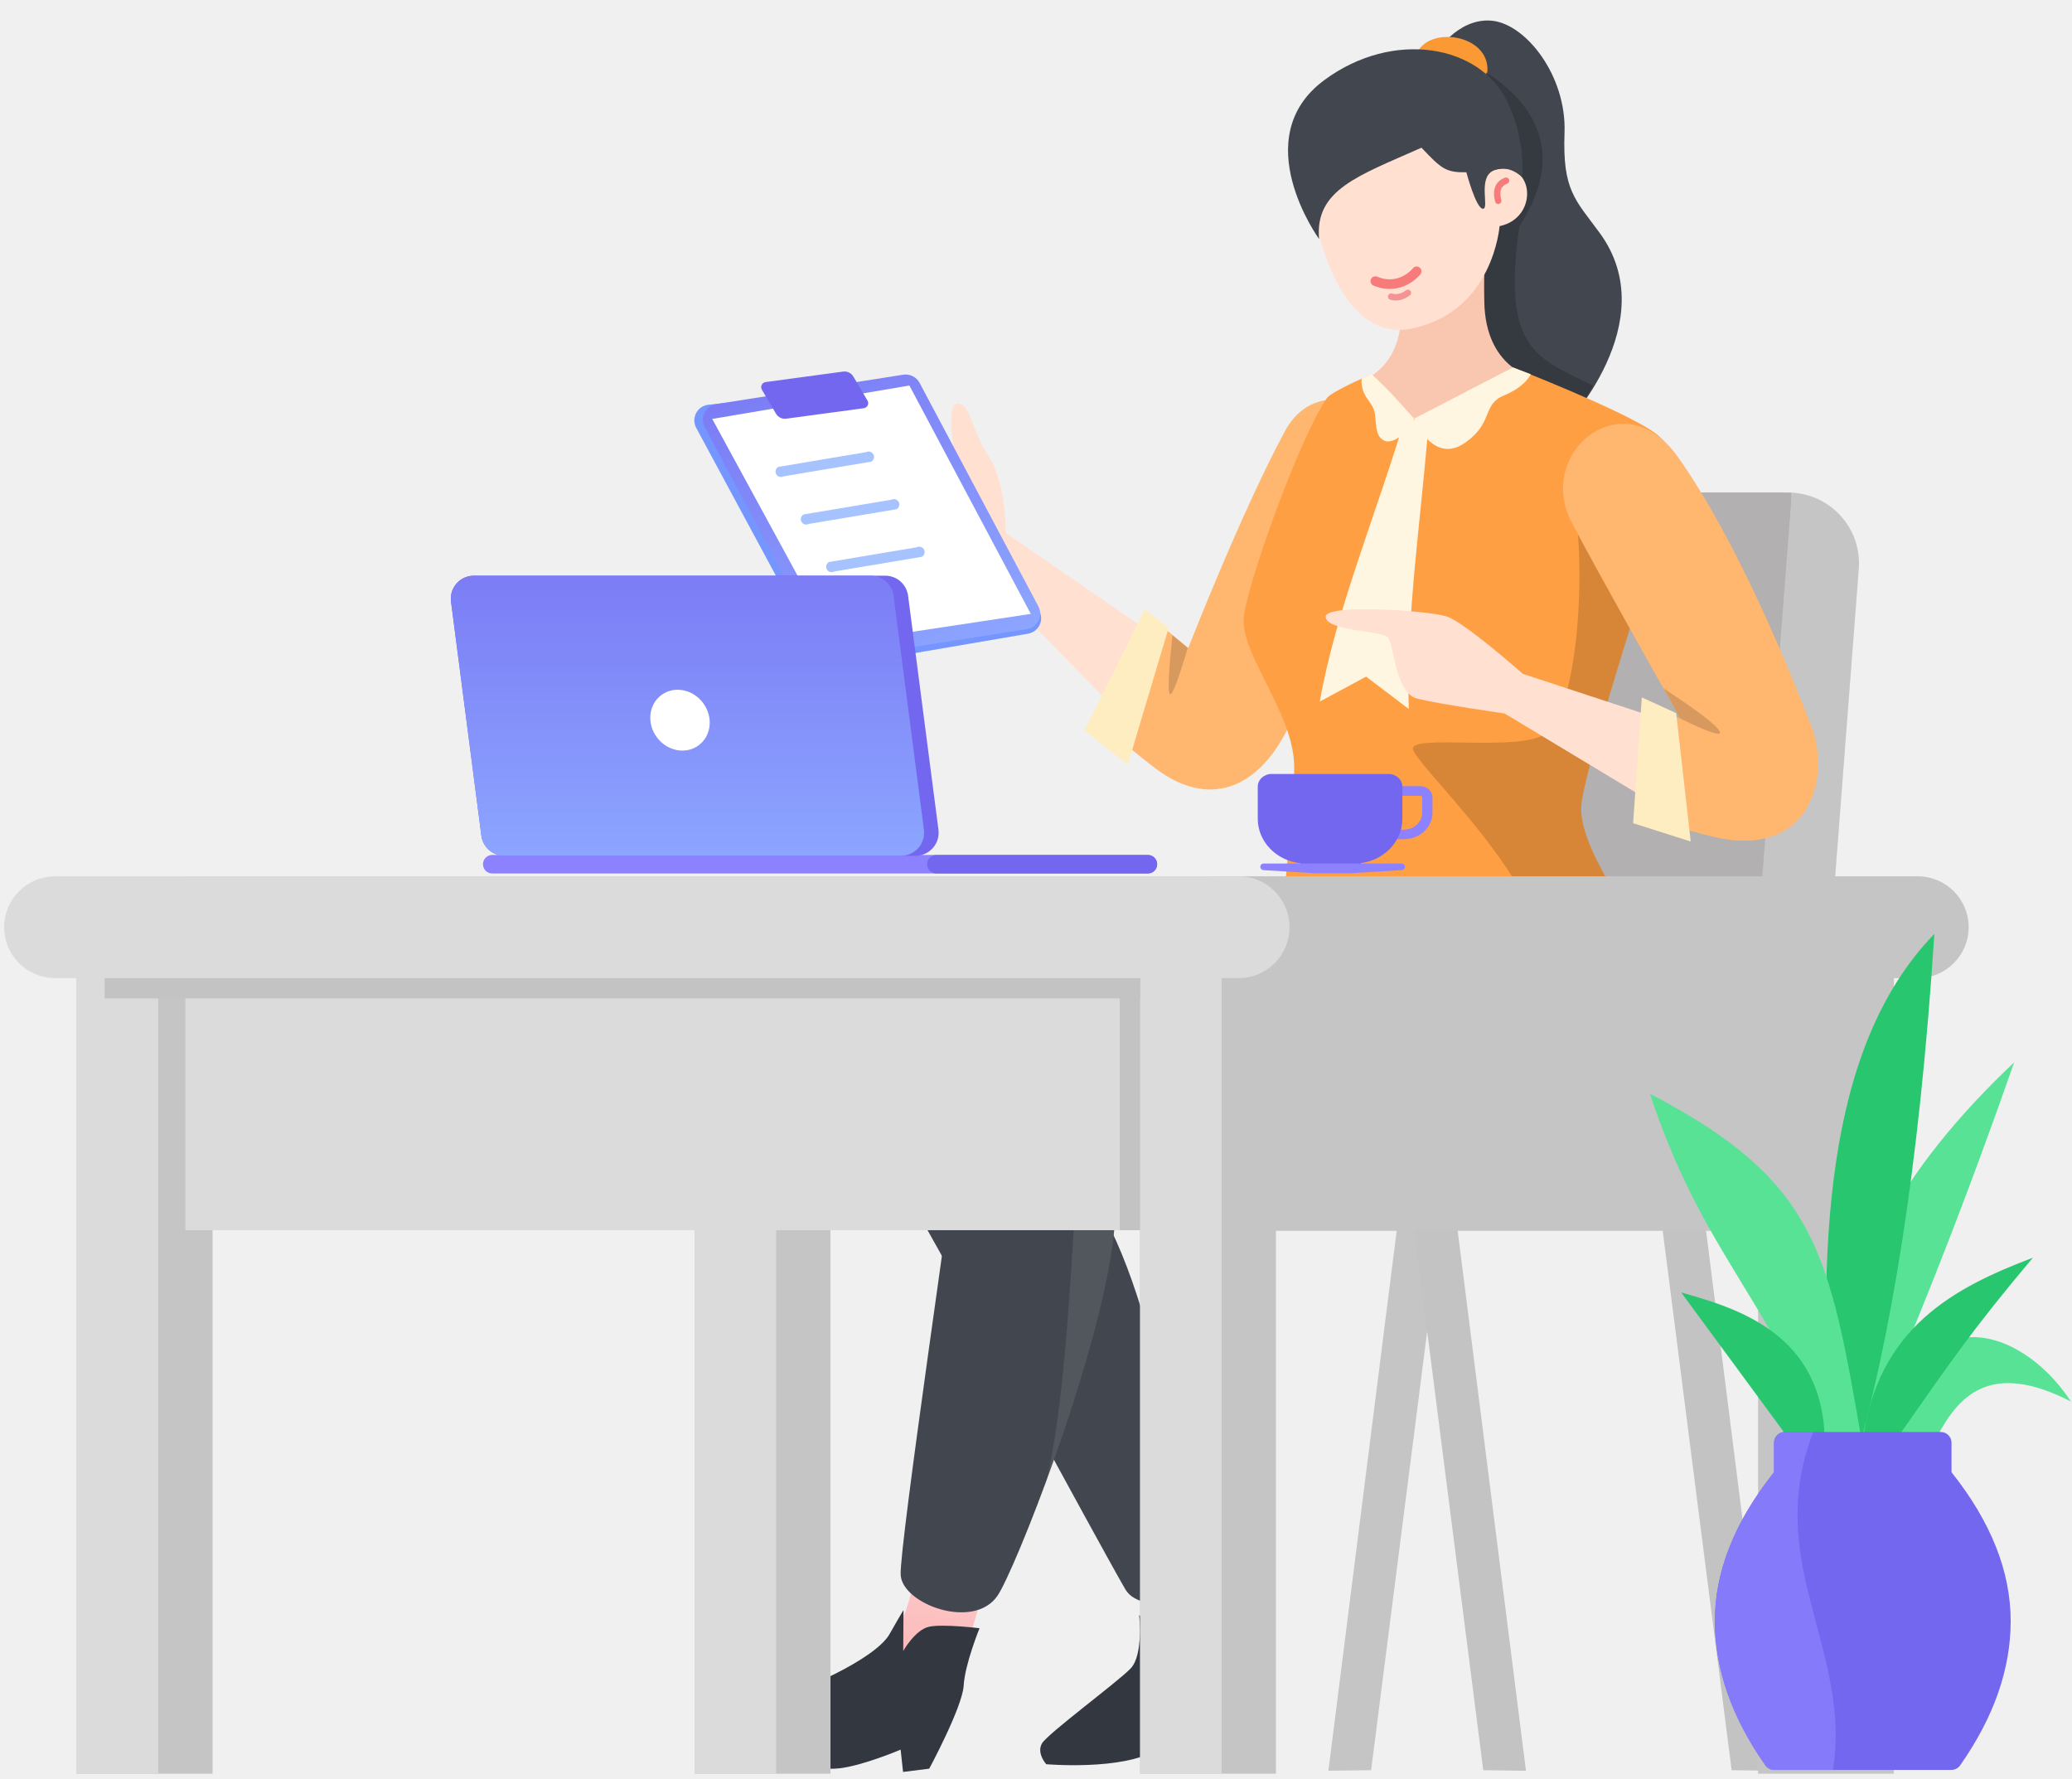
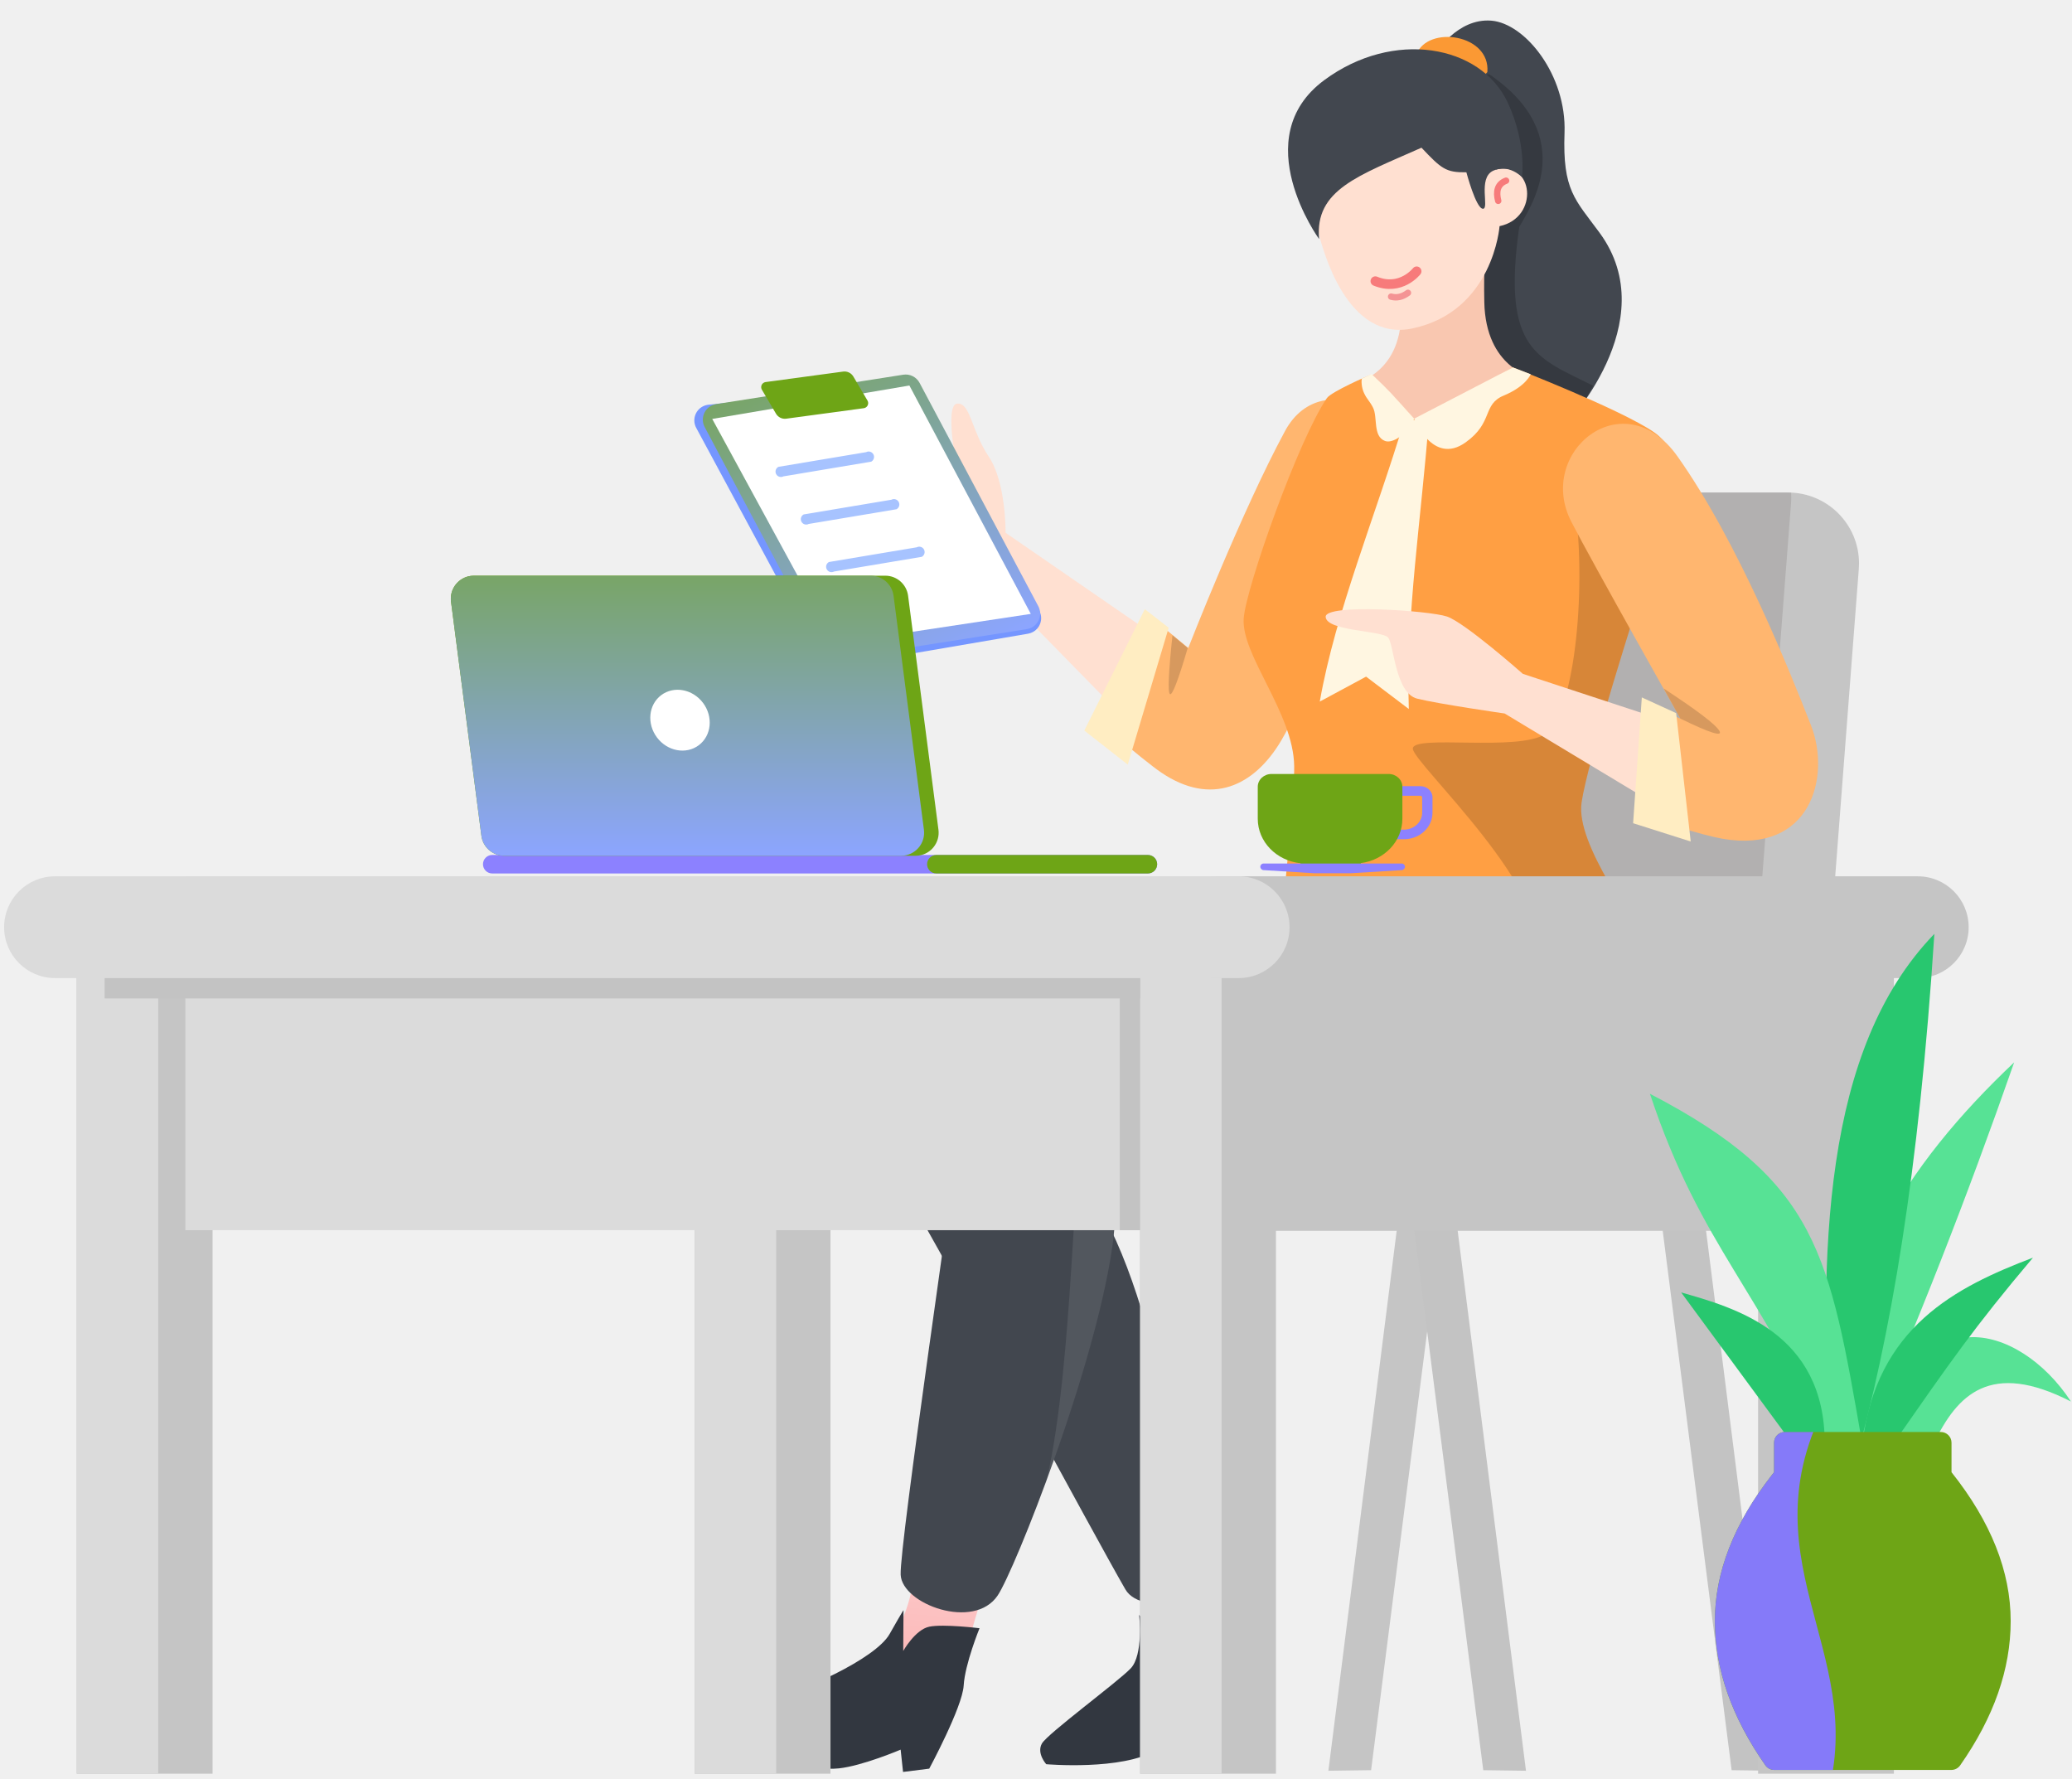
<svg xmlns="http://www.w3.org/2000/svg" xmlns:xlink="http://www.w3.org/1999/xlink" width="324px" height="278px" viewBox="0 0 324 278" version="1.1">
  <defs>
    <linearGradient x1="43.252%" y1="-28.186%" x2="50%" y2="91.05%" id="linearGradient-1">
      <stop stop-color="#FDC6C6" offset="0%" />
      <stop stop-color="#FAB2B2" offset="100%" />
    </linearGradient>
    <linearGradient x1="42.314%" y1="8.687%" x2="50%" y2="71.691%" id="linearGradient-2">
      <stop stop-color="#FDC6C6" offset="0%" />
      <stop stop-color="#FAB2B2" offset="100%" />
    </linearGradient>
    <linearGradient x1="68.669%" y1="-53.107%" x2="68.669%" y2="100%" id="linearGradient-3">
-       <stop stop-color="#7367F0" offset="0%" />
+       <stop stop-color="#6ea516" offset="0%" />
      <stop stop-color="#8CA5FF" offset="100%" />
    </linearGradient>
    <linearGradient x1="68.669%" y1="-53.107%" x2="68.669%" y2="100%" id="linearGradient-4">
-       <stop stop-color="#7367F0" offset="0%" />
+       <stop stop-color="#6ea516" offset="0%" />
      <stop stop-color="#8CA5FF" offset="100%" />
    </linearGradient>
    <path d="M10.934,0.09 L35.324,0.09 C36.253,0.09 37.006,0.841 37.006,1.767 L37.006,6.379 C43.174,14.137 46.258,21.894 46.258,29.651 C46.258,37.17 43.625,44.688 38.358,52.207 C38.043,52.656 37.528,52.924 36.979,52.924 L9.279,52.924 C8.73,52.924 8.215,52.656 7.9,52.207 C2.633,44.688 0,37.17 0,29.651 C0,22.04 2.969,14.429 8.906,6.818 L9.252,6.379 L9.252,1.767 C9.252,0.841 10.005,0.09 10.934,0.09 Z" id="path-5" />
  </defs>
  <g id="📝-Pages-New" stroke="none" stroke-width="1" fill="none" fill-rule="evenodd">
    <g id="Pricing" transform="translate(-993, -1033)">
      <g id="Banner" transform="translate(260, 1033)">
        <g id="Illustration" transform="translate(733, 0)">
          <g id="Chair4" transform="translate(168, 77)">
            <polygon id="Path" fill="#C5C5C5" points="52.462 99.116 39.722 199.832 46.402 199.743 59.142 100.059" />
            <polygon id="Path" fill="#C3C3C3" transform="translate(60.90712, 149.4737) scale(-1, 1) translate(-60.90712, -149.4737) " points="63.937 99.116 51.197 199.832 57.877 199.743 70.617 100.059" />
            <polygon id="Path" fill="#C3C3C3" transform="translate(99.74644, 149.4737) scale(-1, 1) translate(-99.74644, -149.4737) " points="102.777 99.116 90.037 199.832 96.716 199.743 109.456 100.059" />
            <path d="M0,104.425 C-7.11666536e-16,98.614 4.711,93.903 10.522,93.903 L53.703,93.903 C59.425,93.903 64.207,89.549 64.742,83.853 L71.68,10.05 C72.215,4.354 76.997,-2.50165233e-15 82.719,0 L111.608,0 C117.731,-1.20028471e-14 122.696,4.964 122.696,11.088 C122.696,11.371 122.685,11.655 122.663,11.937 L115.539,104.708 C115.095,110.486 110.278,114.947 104.483,114.947 L10.522,114.947 C4.711,114.947 7.11666536e-16,110.236 0,104.425 Z" id="Path" fill="#C5C5C5" />
            <path d="M111.325,-4.54747351e-13 C111.577,-4.55167587e-13 111.827,0.008 112.074,0.025 C112.091,0.28 112.1,0.539 112.1,0.799 C112.1,1.083 112.09,1.367 112.068,1.65 L104.948,94.1 C104.503,99.877 99.687,104.337 93.893,104.337 L0.182,104.337 L0.002,104.334 C0.001,104.267 8.31754009e-18,104.199 0,104.131 C-8.43178012e-15,98.335 4.699,93.636 10.495,93.636 L53.55,93.636 C59.271,93.636 64.052,89.284 64.589,83.589 L71.522,10.047 C72.059,4.352 76.84,-4.57249211e-13 82.561,-4.54747351e-13 L111.325,-4.54747351e-13 Z" id="Combined-Shape" fill="#B2B0B0" />
          </g>
          <g id="Wom3.4" transform="translate(197.5, 139) scale(-1, 1) translate(-197.5, -139) translate(110, 0)">
            <g id="LLeg" transform="translate(39.02196, 145.3553)">
              <path d="M69.492,98.394 C69.492,98.394 63.959,111.66 68.495,115.177 C73.037,118.695 81.871,127.393 81.871,127.393 L53.248,121.184 L60.314,96.845 L69.492,98.394 Z" id="Path" fill="url(#linearGradient-1)" />
              <path d="M67.848,107.13 C67.848,107.13 67.145,113.356 69.175,115.48 C71.205,117.604 82.195,125.69 83.056,127.225 C83.916,128.76 82.377,130.453 82.377,130.453 C82.377,130.453 70.507,131.485 65.168,128.241 C61.313,125.897 55.566,121.69 55.566,121.69 L54.043,125.827 L49.728,125.651 C49.728,125.651 49.156,120.553 50.18,118.109 C51.204,115.664 56.478,103.223 56.478,103.223 C56.478,103.223 58.508,105.046 60.665,105.965 C62.822,106.883 65.525,109.398 65.525,109.398 L67.848,107.13 Z" id="Path" fill="#323740" />
              <path d="M21.608,0.033 C31.231,0.462 84.792,12.294 94.523,14.304 C104.254,16.314 112.481,27.19 105.061,39.785 C96.726,53.923 75.222,94.074 70.001,103.125 C67.417,107.605 54.38,105.093 57.443,97.574 C63.151,83.557 65.802,48.344 80.357,35.506 C80.357,35.506 31.411,44.013 10.268,34.268 C-5.098,27.184 -1.622,-1.004 21.608,0.033 Z" id="Path" fill="#42474F" />
            </g>
            <g id="LArm" transform="translate(66.99122, 62.4817)">
              <path d="M60.769,20.807 C60.769,20.807 60.661,12.987 63.4,8.9 C66.139,4.813 66.247,0.472 68.32,0.614 C70.393,0.756 68.341,10.847 68.341,10.847 C68.341,10.847 70.971,9.843 72.86,8.574 C74.75,7.304 80.479,1.047 81.818,2.156 C84.088,4.045 80.432,14.703 78.44,16.834 C76.442,18.965 65.527,25.974 65.527,25.974 L38.792,53.277 L33.772,39.407 L60.769,20.807 Z" id="Path" fill="#FFE0D1" />
              <path d="M1.631,18.228 C6.108,28.597 14.304,47.647 17.683,53.33 C21.918,60.447 28.596,63.583 36.414,58.302 C37.798,57.368 40.598,55.115 44.813,51.544 L37.161,34.725 C33.852,37.453 32.198,38.816 32.198,38.816 C32.198,38.816 23.797,17.308 17.039,4.849 C11.186,-5.931 -5.183,2.464 1.631,18.228 Z" id="Path" fill="#FFB66F" />
              <path d="M32.285,38.828 C33.789,43.923 34.717,46.324 35.069,46.028 C35.42,45.733 35.286,42.667 34.666,36.83 L32.285,38.828 Z" id="Path" fill-opacity="0.16" fill="#000000" />
              <polygon id="Path-65" fill="#FFEDC2" points="35.26 35.656 41.659 57.059 48.455 51.732 38.996 32.758" />
            </g>
            <g id="Head" transform="translate(27.22405, 0)">
              <g id="Group-21" transform="translate(23.97348, 36.01599) rotate(12) translate(-23.97348, -36.01599) translate(6.473483, 3.515993)">
                <path d="M20.856,3.508 C20.856,3.508 16.415,-1.216 11.287,0.3 C6.159,1.816 1.52,11.107 3.723,19.84 C5.914,28.575 4.268,30.372 1.609,36.258 C-5.532,52.093 13.412,64.826 13.412,64.826 L34.058,60.443 L26.683,21.876 L20.856,3.508 Z" id="Path" fill="#42474F" />
                <path d="M13.341,8.422 C1.315,21.016 11.746,30.447 13.71,32.764 C20.464,51.228 15.092,53.392 7.575,59.437 L11.617,64.049 L23.202,59.212 L22.83,7.41 L13.341,8.422 Z" id="Path-50" fill-opacity="0.199" fill="#000000" />
              </g>
              <path d="M18.126,58.982 C18.126,58.982 25.457,57.51 25.674,47.24 C25.892,36.97 24.684,33.464 24.684,33.464 L38.509,33.215 C38.509,33.215 38.659,44.661 38.662,48.801 C38.667,58.868 46.426,60.035 46.426,60.035 C46.426,60.035 44.813,67.998 32.286,68.702 C22.506,69.252 18.126,58.982 18.126,58.982 Z" id="Path" fill="#F9C7B0" />
              <g id="Group-20" transform="translate(37.42821, 29.37465) rotate(12) translate(-37.42821, -29.37465) translate(18.92821, 7.374649)">
                <path d="M2.771,6.829 C1.047,1.139 10.311,-2.303 13.032,1.796 C13.032,1.796 14.367,5.682 11.585,7.9 C7.822,10.891 2.771,6.829 2.771,6.829 Z" id="Path" fill="#FB9934" />
                <path d="M4.667,22.025 C-1.5,21.787 -0.494,30.804 5.912,30.791 C5.912,30.791 9.633,43.6 22.552,43.6 C33.043,43.6 33.726,28.671 33.821,25.693 C33.923,22.518 33.936,12.086 33.936,12.086 L4.427,12.072 L4.667,22.025 Z" id="Path" fill="#FFE0D1" />
                <path d="M7.903,27.586 C8.953,27.299 9.237,21.477 9.237,21.477 C12.379,20.854 12.932,20.145 15.306,16.255 C25.851,18.5 33.01,19.185 33.936,26.897 C33.936,26.897 41.855,9.09 27.98,2.761 C15.776,-2.798 2.899,2.425 0.652,12.134 C-0.94,18.987 0.884,24.019 0.884,24.019 C0.884,24.019 2.483,21.477 5.107,22.112 C7.732,22.747 6.853,27.872 7.903,27.586 Z" id="Path" fill="#42474F" />
                <path d="M20.289,33.967 C20.289,33.967 22.412,37.392 26.554,36.176" id="Path" stroke="#F77B7B" stroke-width="1.5" stroke-linecap="round" transform="translate(23.42161, 35.20206) rotate(-18) translate(-23.42161, -35.20206) " />
                <path d="M22.087,38.055 C23.059,38.463 23.981,38.463 24.788,37.995" id="Path" stroke="#F49494" stroke-linecap="round" transform="translate(23.43776, 38.17421) rotate(2) translate(-23.43776, -38.17421) " />
                <path d="M4.952,27.027 C5.339,25.632 5.167,24.413 3.779,23.856" id="Path-8" stroke="#F77B7B" stroke-linecap="round" transform="translate(4.455322, 25.44126) rotate(-13) translate(-4.455322, -25.44126) " />
              </g>
            </g>
            <g id="Group-19" transform="translate(23.20225, 57.44044)">
              <path d="M47.557,1.223 C47.725,1.215 53.637,3.805 54.318,4.804 C58.753,11.31 66.895,34.21 67.315,39.178 C67.787,44.908 59.526,54.037 59.425,62.332 C59.335,70.629 62.959,95.61 61.553,97.943 C60.159,100.277 50.994,111.361 49.082,111.406 C47.159,111.451 45.724,105.632 42.811,105.758 C39.91,105.885 33.86,113.601 31.252,113.546 C28.654,113.489 1.733,96.434 3.791,91.575 C5.86,86.716 15.463,74.641 14.485,68.02 C13.518,61.4 5.793,36.963 3.004,28.646 C0.226,20.329 -2.012,13.704 3.172,10.125 C8.356,6.546 25.224,0 25.224,0 L40.326,8.448 C40.326,8.448 46.68,1.265 47.557,1.223 Z" id="Path" fill="#FF9F43" />
              <path d="M42.187,8.213 C46.717,23.276 52.933,38.118 55.423,52.243 L48.181,48.341 L41.502,53.402 C41.973,38.718 39.508,23.299 38.374,8.213 L42.187,8.213 Z" id="Path" fill="#FFF6E1" />
              <path d="M15.731,19.779 L15.559,20.997 C13.53,36.124 15.931,54.479 20.093,57.279 C24.341,60.138 40.875,57.333 40.875,59.597 C40.875,61.861 18.026,82.608 21.777,92.526 C23.839,97.979 23.148,102.829 19.705,107.076 L18.705,106.403 C10.901,101.11 2.615,94.352 3.791,91.575 C5.86,86.716 15.463,74.641 14.485,68.02 C13.557,61.665 6.4,38.89 3.361,29.719 L2.394,26.812 C1.269,23.403 0.332,20.315 0.106,17.651 L0.804,17.198 C11.964,10.044 16.94,10.904 15.731,19.779 L15.731,19.779 Z" id="Path" fill-opacity="0.16" fill="#000000" />
              <path d="M22.437,1.067 L25.224,0 L40.658,8.011 C40.658,8.011 37.756,15.396 32.617,11.718 C28.212,8.574 30.07,5.806 26.617,4.379 C23.176,2.952 22.437,1.067 22.437,1.067 Z" id="Path" fill="#FFF6E1" />
              <path d="M40.658,8.011 C41.777,10.496 44.051,11.948 45.227,11.496 C47.168,10.751 46.334,7.78 47.099,6.28 C47.647,5.215 48.001,5.054 48.481,4.055 C48.926,3.138 48.944,2.037 48.83,1.734 L47.312,1.044 C45.921,2.355 44.902,3.359 44.255,4.055 C43.448,4.922 42.249,6.24 40.658,8.011 Z" id="Path" fill="#FFF6E1" />
            </g>
            <g id="RArm" transform="translate(0, 66.25251)">
              <path d="M46.869,39.096 C46.869,39.096 55.955,31.064 58.736,30.132 C61.518,29.2 77.809,28.08 77.706,30.186 C77.589,32.443 68.839,32.313 67.933,33.423 C67.026,34.533 66.82,42.12 63.393,42.972 C59.973,43.823 49.719,45.292 49.719,45.292 L25.191,60.066 L24.143,46.567 L46.869,39.096 Z" id="Path" fill="#FFE0D1" />
              <path d="M22.695,5.089 C13.122,18.583 4.949,39.136 1.812,47.15 C-1.326,55.163 1.839,67.25 15.634,64.877 C17.188,64.61 19.706,63.941 23.189,62.87 L26.486,44.31 C23.651,45.499 22.234,46.094 22.234,46.094 C22.234,46.094 35.945,21.821 39.293,15.314 C44.886,4.447 31.127,-6.8 22.695,5.089 Z" id="Path" fill="#FFB66F" />
              <path d="M22.234,46.094 C17.591,48.358 15.561,48.993 16.145,47.996 C16.729,47 19.634,44.792 24.861,41.373 L22.234,46.094 Z" id="Path" fill-opacity="0.16" fill="#000000" />
              <polygon id="Path-64" fill="#FFEDC2" points="22.898 45.236 20.621 65.305 29.627 62.445 28.268 42.778" />
            </g>
            <g id="RLeg" transform="translate(22.1476, 141.1421)">
              <path d="M119.792,103.055 C119.792,103.055 119.625,116.19 130.462,121.101 C141.293,126.012 149.009,125.716 148.027,129.513 C147.045,133.309 118.854,133.156 116.222,130.187 C113.978,127.661 109.098,104.142 107.755,105.94 L119.792,103.055 Z" id="Path" fill="url(#linearGradient-2)" />
              <path d="M109.683,113.409 C109.683,113.409 111.961,118.987 112.161,122.368 C112.363,125.75 117.547,135.362 117.547,135.362 L121.643,135.876 L122.018,132.39 C122.018,132.39 127.946,134.914 131.665,135.317 C135.384,135.72 148.14,134.206 150.676,132.1 C153.214,129.995 151.932,127.031 144.61,125.225 C137.289,123.418 125.913,118.141 123.749,114.32 C121.584,110.498 121.571,110.597 121.571,110.597 L121.614,116.965 C121.614,116.965 119.74,113.613 117.529,113.166 C115.317,112.719 109.683,113.409 109.683,113.409 Z" id="Path" fill="#323740" />
              <path d="M9.384,0.186 C-2.755,18.454 -1.568,31.668 12.946,39.827 C31.538,50.28 88.881,38.037 88.881,38.037 C88.881,38.037 87.864,46.215 88.881,53.51 C91.538,72.561 104.172,104.301 106.845,108.289 C110.541,113.804 121.802,109.645 122.014,105.053 C122.226,100.46 113.525,41.809 112.202,30.624 C110.886,19.439 106.73,17.815 94.592,14.757 C91.804,14.055 58.828,5.87 55.808,6.109 C38.504,7.475 23.029,5.501 9.384,0.186 Z" id="Path" fill="#42474F" />
              <path d="M22.612,36.782 C41.436,38.888 91.273,34.546 93.275,36.519 C95.186,38.403 94.867,71.179 99.154,90.148 C94.931,78.654 90.36,64.115 88.881,53.51 C87.864,46.215 88.881,38.037 88.881,38.037 L86.934,38.425 C76.774,40.396 29.671,48.858 12.946,39.827 C3.136,34.53 -0.66,26.329 1.559,15.223 C4.235,28.324 11.252,35.511 22.612,36.782 Z" id="Path" fill-opacity="0.192" fill="#FFFFFF" opacity="0.44" />
              <ellipse id="Oval" fill-opacity="0.192" fill="#FFFFFF" transform="translate(120.2298, 32.12562) rotate(13) translate(-120.2298, -32.12562) " cx="120.23" cy="32.126" rx="3.164" ry="5.794" />
              <ellipse id="Oval" fill-opacity="0.192" fill="#FFFFFF" transform="translate(105.4648, 28.43908) rotate(-16) translate(-105.4648, -28.43908) " cx="105.465" cy="28.439" rx="4.218" ry="6.32" />
            </g>
          </g>
          <g id="Example-Task1" transform="translate(135.6906, 81.03081) rotate(-28) translate(-135.6906, -81.03081) translate(118.1906, 51.53081)">
            <g id="Group-3" transform="translate(-0, 0)">
              <path d="M3.839,2.124 L31.821,13.393 C32.731,13.76 33.337,14.632 33.363,15.613 L34.4,54.791 C34.436,56.151 33.363,57.283 32.002,57.319 C31.718,57.327 31.434,57.285 31.164,57.196 L2.382,47.686 C1.378,47.354 0.697,46.418 0.691,45.36 L0.455,4.424 C0.447,3.063 1.544,1.953 2.904,1.945 C3.225,1.944 3.542,2.004 3.839,2.124 Z" id="Rectangle" fill="#7596FF" fill-rule="nonzero" />
              <path d="M4.953,2.605 L32.938,12.282 C33.931,12.625 34.597,13.56 34.597,14.61 L34.597,54.146 C34.597,55.507 33.494,56.61 32.133,56.61 C31.859,56.61 31.587,56.564 31.328,56.474 L3.342,46.797 C2.349,46.454 1.683,45.519 1.683,44.469 L1.683,4.933 C1.683,3.573 2.787,2.469 4.147,2.469 C4.421,2.469 4.694,2.515 4.953,2.605 Z" id="Rectangle" fill="url(#linearGradient-3)" />
              <polygon id="Rectangle" fill="#FFFFFF" fill-rule="nonzero" points="3.322 4.365 32.996 14.227 32.996 54.663 3.726 44.356" />
-               <path d="M13.4,3.195 L24.874,7.44 C25.478,7.663 25.89,8.228 25.918,8.871 L26.106,13.223 C26.125,13.664 25.783,14.038 25.341,14.057 C25.235,14.061 25.129,14.045 25.029,14.008 L13.555,9.763 C12.95,9.539 12.539,8.975 12.511,8.332 L12.323,3.98 C12.304,3.538 12.646,3.165 13.087,3.146 C13.194,3.141 13.3,3.158 13.4,3.195 Z" id="Rectangle" fill="#7367F0" fill-rule="nonzero" />
+               <path d="M13.4,3.195 L24.874,7.44 C25.478,7.663 25.89,8.228 25.918,8.871 L26.106,13.223 C26.125,13.664 25.783,14.038 25.341,14.057 C25.235,14.061 25.129,14.045 25.029,14.008 L13.555,9.763 C12.95,9.539 12.539,8.975 12.511,8.332 L12.323,3.98 C12.304,3.538 12.646,3.165 13.087,3.146 C13.194,3.141 13.3,3.158 13.4,3.195 Z" id="Rectangle" fill="#6ea516" fill-rule="nonzero" />
              <path d="M22.133,20.249 C22.598,20.249 22.975,20.626 22.975,21.091 C22.975,21.523 22.65,21.879 22.231,21.928 L22.133,21.933 L8.939,17.521 C8.474,17.521 8.097,17.144 8.097,16.679 C8.097,16.247 8.422,15.891 8.841,15.842 L8.939,15.836 L22.133,20.249 Z" id="Path" fill="#A7C3FF" />
              <path d="M22.133,28.673 C22.598,28.673 22.975,29.05 22.975,29.515 C22.975,29.947 22.65,30.303 22.231,30.352 L22.133,30.358 L8.939,25.945 C8.474,25.945 8.097,25.568 8.097,25.103 C8.097,24.671 8.422,24.315 8.841,24.266 L8.939,24.26 L22.133,28.673 Z" id="Path" fill="#A7C3FF" />
              <path d="M22.133,37.097 C22.598,37.097 22.975,37.474 22.975,37.939 C22.975,38.371 22.65,38.728 22.231,38.776 L22.133,38.782 L8.939,34.37 C8.474,34.37 8.097,33.992 8.097,33.527 C8.097,33.095 8.422,32.739 8.841,32.69 L8.939,32.685 L22.133,37.097 Z" id="Path" fill="#A7C3FF" />
            </g>
          </g>
          <g id="Group-26" transform="translate(0, 137)">
            <g id="Group-25" transform="translate(12, 0)">
              <polygon id="Rectangle" fill="#C5C5C5" points="96.628 5.303 117.867 5.303 117.867 140.293 96.628 140.293" />
              <polygon id="Rectangle" fill="#DBDBDB" points="96.628 -2.49210244e-13 109.371 -2.49210244e-13 109.371 140.293 96.628 140.293" />
              <polygon id="Rectangle" fill="#C5C5C5" points="1.45900014e-15 5.303 105.132 5.303 105.132 45.791 21.239 45.791 21.239 140.293 1.45900014e-15 140.293" />
              <polygon id="Rectangle" fill="#DBDBDB" points="1.41478802e-15 5.303 12.743 5.303 12.743 140.293 1.41478802e-15 140.293" />
            </g>
            <g id="Group-25">
              <polygon id="Rectangle" fill="#C5C5C5" points="274.911 5.303 296.15 5.303 296.15 140.293 274.911 140.293" />
              <polygon id="Rectangle" fill="#C5C5C5" points="178.283 5.303 283.415 5.303 283.415 55.421 199.522 55.421 199.522 140.293 178.283 140.293" />
              <polygon id="Rectangle" fill="#DBDBDB" points="28.983 -3.93090058e-13 190.903 -5.65231444e-13 190.903 55.323 28.983 55.323" />
              <polygon id="Rectangle" fill="#C3C3C3" points="175.097 5.303 187.841 5.303 187.841 55.323 175.097 55.323" />
              <polygon id="Rectangle" fill="#DBDBDB" points="178.283 5.303 191.026 5.303 191.026 140.293 178.283 140.293" />
              <path d="M190.536,0 L299.885,0 C304.278,-6.13612206e-15 307.84,3.562 307.84,7.955 C307.84,12.348 304.278,15.91 299.885,15.91 L190.536,15.91 C186.143,15.91 182.582,12.348 182.582,7.955 C182.582,3.562 186.143,-8.11268773e-17 190.536,0 Z" id="Rectangle" fill="#C5C5C5" />
              <polygon id="Rectangle" fill="#C3C3C3" points="16.363 3.182 178.283 3.182 178.283 19.092 16.363 19.092" />
              <path d="M8.601,-2.48689958e-14 L193.691,-2.48689958e-14 C198.084,-1.73036653e-14 201.646,3.562 201.646,7.955 C201.646,12.348 198.084,15.91 193.691,15.91 L8.601,15.91 C4.207,15.91 0.646,12.348 0.646,7.955 C0.646,3.562 4.207,-2.31737658e-14 8.601,-2.48689958e-14 Z" id="Rectangle" fill="#DBDBDB" />
            </g>
          </g>
          <g id="Cup" transform="translate(210, 129) scale(-1, 1) translate(-210, -129) translate(196, 121)">
            <path d="M7.274,1.908 L1.885,1.908 C0.844,1.908 0,2.691 0,3.658 L0,6.055 C0,8.345 2,10.202 4.466,10.202 L7.274,10.202 C7.72,10.202 8.082,9.866 8.082,9.452 C8.082,9.038 7.72,8.702 7.274,8.702 L4.466,8.702 C2.892,8.702 1.615,7.517 1.615,6.055 L1.615,3.658 C1.615,3.52 1.736,3.408 1.885,3.408 L7.274,3.408 C7.72,3.408 8.082,3.072 8.082,2.658 C8.082,2.244 7.72,1.908 7.274,1.908 Z" id="Path" fill="#8C81FF" />
-             <path d="M25.17,0 C26.36,0 27.324,0.895 27.324,2 L27.324,7 C27.324,10.6 24.398,13.565 20.633,13.956 L20.632,15 L11.204,15 L11.204,13.933 C7.534,13.462 4.709,10.537 4.709,7 L4.709,2 C4.709,0.895 5.673,0 6.863,0 L25.17,0 Z" id="Path" fill="#7367F0" />
+             <path d="M25.17,0 C26.36,0 27.324,0.895 27.324,2 L27.324,7 C27.324,10.6 24.398,13.565 20.633,13.956 L20.632,15 L11.204,15 L11.204,13.933 C7.534,13.462 4.709,10.537 4.709,7 L4.709,2 C4.709,0.895 5.673,0 6.863,0 L25.17,0 Z" id="Path" fill="#6ea516" />
            <path d="M4.808,14 L26.423,14 C26.699,14 26.923,14.224 26.923,14.5 C26.923,14.781 26.704,15.013 26.424,15.031 L18.474,15.522 L18.474,15.522 L12.82,15.522 L4.807,15.031 C4.526,15.013 4.308,14.781 4.308,14.5 C4.308,14.224 4.532,14 4.808,14 Z" id="Rectangle" fill="#8C81FF" />
          </g>
          <g id="FacingBack-Laptop3" transform="translate(70, 90)">
            <path d="M6.97,43.662 L109.5,43.662 C110.299,43.662 110.946,44.309 110.946,45.108 C110.946,45.906 110.299,46.554 109.5,46.554 L6.97,46.554 C6.171,46.554 5.524,45.906 5.524,45.108 C5.524,44.309 6.171,43.662 6.97,43.662 Z" id="Rectangle" fill="#8C81FF" />
-             <path d="M76.415,43.662 L109.5,43.662 C110.299,43.662 110.946,44.309 110.946,45.108 C110.946,45.906 110.299,46.554 109.5,46.554 L76.415,46.554 C75.617,46.554 74.97,45.906 74.97,45.108 C74.97,44.309 75.617,43.662 76.415,43.662 Z" id="Rectangle" fill="#7367F0" />
-             <path d="M4.097,0 L68.429,0 C70.238,1.44402386e-15 71.766,1.343 71.999,3.137 L76.747,39.723 C77.002,41.695 75.611,43.501 73.64,43.757 C73.486,43.776 73.331,43.786 73.177,43.786 L8.845,43.786 C7.036,43.786 5.508,42.444 5.275,40.65 L0.527,4.063 C0.271,2.092 1.662,0.286 3.634,0.03 C3.788,0.01 3.942,-4.1563361e-16 4.097,0 Z" id="Rectangle" fill="#7367F0" />
+             <path d="M76.415,43.662 L109.5,43.662 C110.299,43.662 110.946,44.309 110.946,45.108 C110.946,45.906 110.299,46.554 109.5,46.554 L76.415,46.554 C75.617,46.554 74.97,45.906 74.97,45.108 C74.97,44.309 75.617,43.662 76.415,43.662 Z" id="Rectangle" fill="#6ea516" />
+             <path d="M4.097,0 L68.429,0 C70.238,1.44402386e-15 71.766,1.343 71.999,3.137 L76.747,39.723 C77.002,41.695 75.611,43.501 73.64,43.757 C73.486,43.776 73.331,43.786 73.177,43.786 L8.845,43.786 C7.036,43.786 5.508,42.444 5.275,40.65 L0.527,4.063 C0.271,2.092 1.662,0.286 3.634,0.03 C3.788,0.01 3.942,-4.1563361e-16 4.097,0 Z" id="Rectangle" fill="#6ea516" />
            <path d="M4.097,0 L66.156,0 C67.965,1.88811307e-15 69.493,1.343 69.726,3.137 L74.474,39.723 C74.73,41.695 73.339,43.501 71.367,43.757 C71.213,43.776 71.059,43.786 70.904,43.786 L8.845,43.786 C7.036,43.786 5.508,42.444 5.275,40.65 L0.527,4.063 C0.271,2.092 1.662,0.286 3.634,0.03 C3.788,0.01 3.942,1.36072323e-15 4.097,0 Z" id="Rectangle" fill="url(#linearGradient-4)" />
            <ellipse id="Oval" fill="#FFFFFF" transform="translate(36.33317, 22.58997) rotate(-37) translate(-36.33317, -22.58997) " cx="36.333" cy="22.59" rx="4.502" ry="4.894" />
          </g>
          <g id="Group-79" transform="translate(258, 146)">
            <g id="Group-86">
              <path d="M32.972,81.156 C41.725,61.306 49.678,40.92 56.958,20.084 C40.189,35.927 27.148,55.229 29.005,81.156 L32.972,81.156 Z" id="Path-113" fill="#57E295" />
              <path d="M28.306,83.229 C26.234,49.383 27.112,17.949 44.477,0 C42.082,37.161 37.601,63.34 31.926,83.229 L28.306,83.229 Z" id="Rectangle" fill="#28C76F" />
              <path d="M27.509,79.704 C17.807,56.052 8.058,49.273 3.37649908e-14,24.995 C26.373,38.702 28.027,50.021 33.203,79.704 L27.509,79.704 Z" id="Path-112" fill="#57E295" />
              <path d="M22.288,79.704 L4.883,56.052 C13.289,58.454 27.339,62.343 27.339,79.704 L22.288,79.704 Z" id="Path-114" fill="#28C76F" />
              <path d="M38.566,79.704 L44.372,79.704 C48.062,71.982 53.261,66.666 65.84,73.11 C57.595,60.521 40.677,56.711 38.566,79.704 Z" id="Path-116" fill="#57E295" />
              <path d="M33.225,79.704 L38.053,79.704 C46.915,67.002 50.724,61.468 59.895,50.62 C47.814,55.215 35.414,61.468 33.225,79.704 Z" id="Path-117" fill="#28C76F" />
            </g>
            <g id="Group-85" transform="translate(10.15385, 77.78125)">
              <mask id="mask-6" fill="white">
                <use xlink:href="#path-5" />
              </mask>
-               <use id="Rectangle" fill="#7367F0" xlink:href="#path-5" />
+               <use id="Rectangle" fill="#6ea516" xlink:href="#path-5" />
              <path d="M-5.887,-1.363 L15.98,-1.363 C5.511,22.937 26.162,37.327 15.98,61.535 L-5.887,61.535 L-5.887,-1.363 Z" id="Rectangle" fill="#857AF9" mask="url(#mask-6)" />
            </g>
          </g>
        </g>
      </g>
    </g>
  </g>
</svg>
